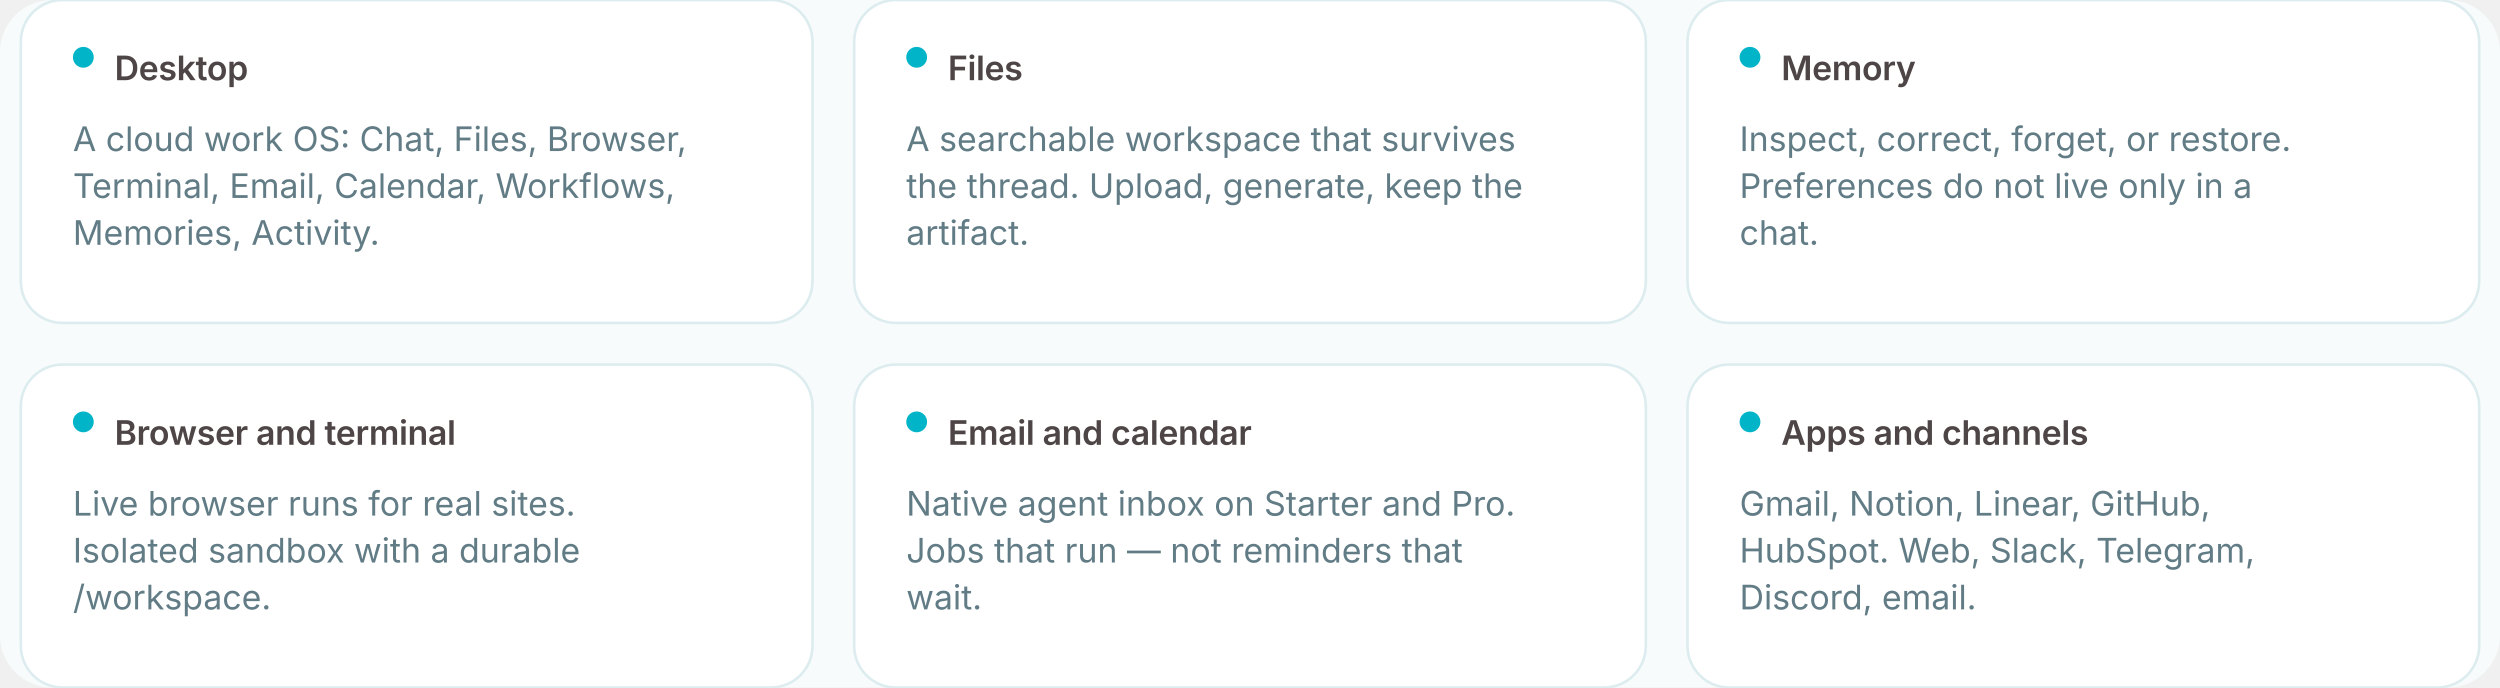
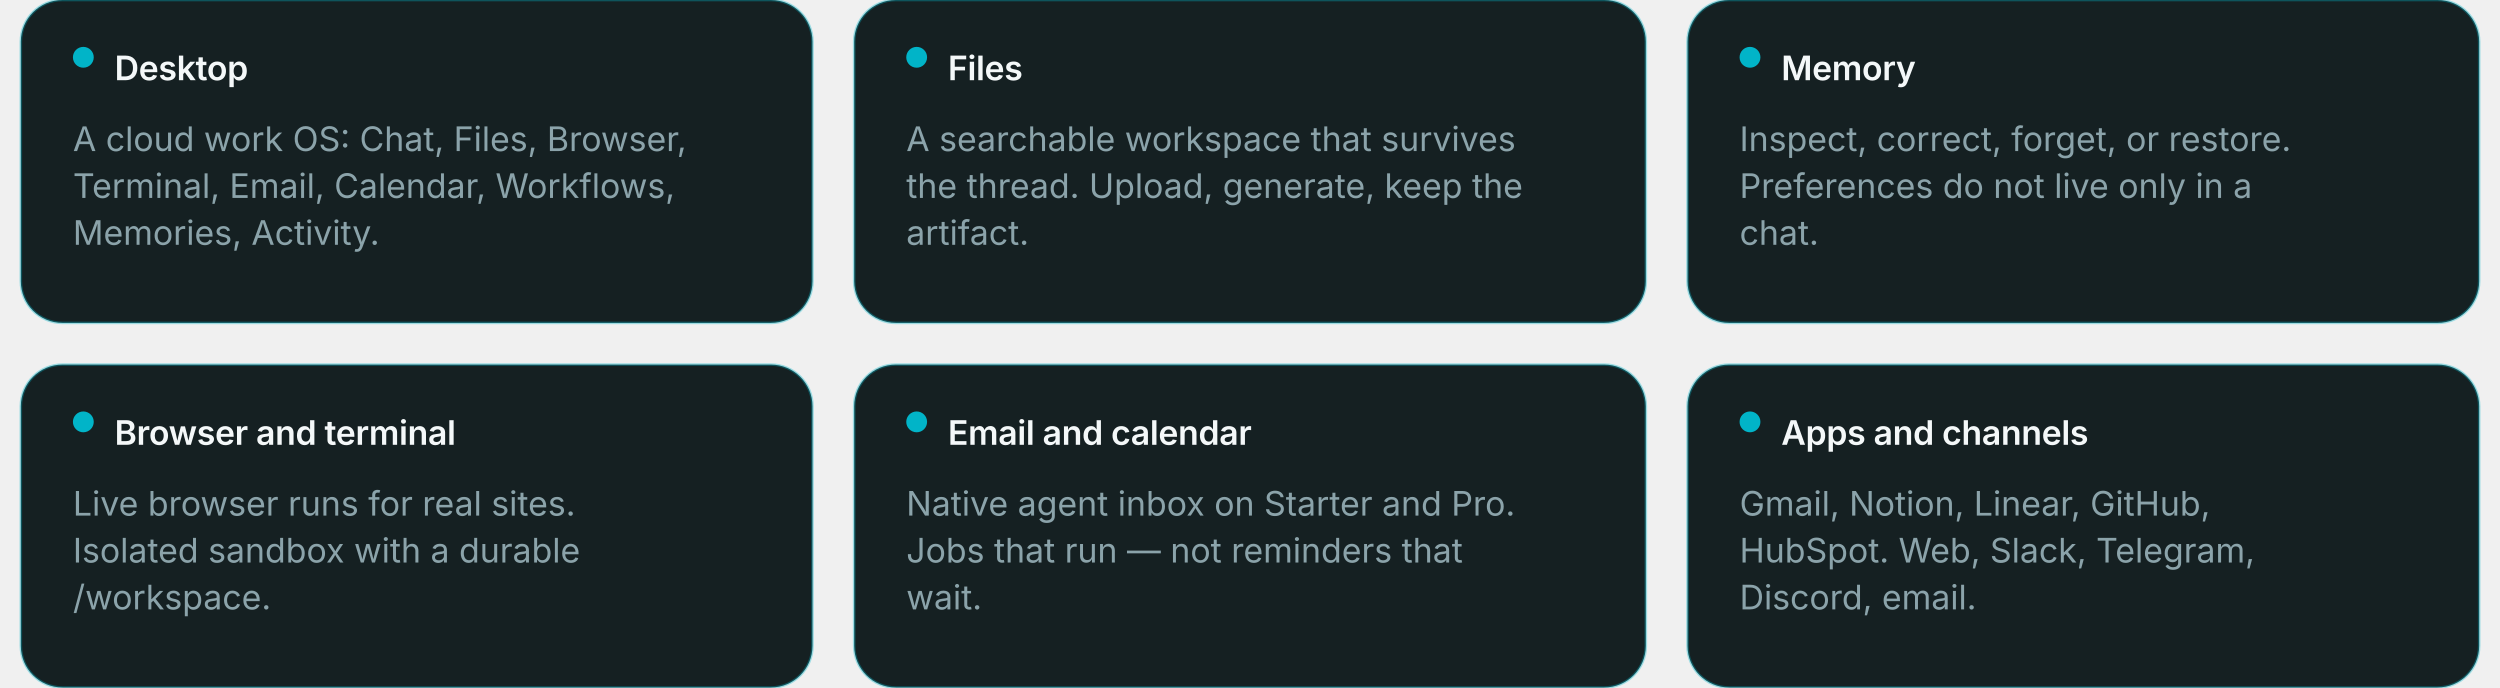
<svg xmlns="http://www.w3.org/2000/svg" width="960" height="264" viewBox="0 0 960 264" role="img" aria-label="The Construct workstation">
-   <rect width="960" height="264" rx="20" fill="#F7FBFC" />
  <g transform="translate(8.0,0)">
-     <rect width="304" height="124" rx="16" fill="#FFFFFF" stroke="#DCECEF" />
+     <rect width="304" height="124" rx="16" fill="#152022" stroke="#01b4c8" stroke-opacity="0.35" />
    <rect x="20" y="18" width="8" height="8" rx="4" fill="#01b4c8" />
-     <text x="36" y="26" dominant-baseline="middle" font-family="-apple-system, BlinkMacSystemFont, 'Segoe UI', system-ui, sans-serif" font-size="13" font-weight="600" letter-spacing="-0.01em" fill="#4e4646">Desktop</text>
-     <text x="20" y="58" font-family="-apple-system, BlinkMacSystemFont, 'Segoe UI', system-ui, sans-serif" font-size="13" fill="#627c86">A cloud work OS: Chat, Files, Browser,</text>
-     <text x="20" y="76" font-family="-apple-system, BlinkMacSystemFont, 'Segoe UI', system-ui, sans-serif" font-size="13" fill="#627c86">Terminal, Email, Calendar, Workflows,</text>
-     <text x="20" y="94" font-family="-apple-system, BlinkMacSystemFont, 'Segoe UI', system-ui, sans-serif" font-size="13" fill="#627c86">Memories, Activity.</text>
+     <text x="36" y="26" dominant-baseline="middle" font-family="-apple-system, BlinkMacSystemFont, 'Segoe UI', system-ui, sans-serif" font-size="13" font-weight="600" letter-spacing="-0.01em" fill="#F4F8F9">Desktop</text>
+     <text x="20" y="58" font-family="-apple-system, BlinkMacSystemFont, 'Segoe UI', system-ui, sans-serif" font-size="13" fill="#8BA3AA">A cloud work OS: Chat, Files, Browser,</text>
+     <text x="20" y="76" font-family="-apple-system, BlinkMacSystemFont, 'Segoe UI', system-ui, sans-serif" font-size="13" fill="#8BA3AA">Terminal, Email, Calendar, Workflows,</text>
+     <text x="20" y="94" font-family="-apple-system, BlinkMacSystemFont, 'Segoe UI', system-ui, sans-serif" font-size="13" fill="#8BA3AA">Memories, Activity.</text>
  </g>
  <g transform="translate(328.0,0)">
-     <rect width="304" height="124" rx="16" fill="#FFFFFF" stroke="#DCECEF" />
+     <rect width="304" height="124" rx="16" fill="#152022" stroke="#01b4c8" stroke-opacity="0.35" />
    <rect x="20" y="18" width="8" height="8" rx="4" fill="#01b4c8" />
-     <text x="36" y="26" dominant-baseline="middle" font-family="-apple-system, BlinkMacSystemFont, 'Segoe UI', system-ui, sans-serif" font-size="13" font-weight="600" letter-spacing="-0.01em" fill="#4e4646">Files</text>
-     <text x="20" y="58" font-family="-apple-system, BlinkMacSystemFont, 'Segoe UI', system-ui, sans-serif" font-size="13" fill="#627c86">A searchable workspace that survives</text>
-     <text x="20" y="76" font-family="-apple-system, BlinkMacSystemFont, 'Segoe UI', system-ui, sans-serif" font-size="13" fill="#627c86">the thread. Upload, generate, keep the</text>
-     <text x="20" y="94" font-family="-apple-system, BlinkMacSystemFont, 'Segoe UI', system-ui, sans-serif" font-size="13" fill="#627c86">artifact.</text>
+     <text x="36" y="26" dominant-baseline="middle" font-family="-apple-system, BlinkMacSystemFont, 'Segoe UI', system-ui, sans-serif" font-size="13" font-weight="600" letter-spacing="-0.01em" fill="#F4F8F9">Files</text>
+     <text x="20" y="58" font-family="-apple-system, BlinkMacSystemFont, 'Segoe UI', system-ui, sans-serif" font-size="13" fill="#8BA3AA">A searchable workspace that survives</text>
+     <text x="20" y="76" font-family="-apple-system, BlinkMacSystemFont, 'Segoe UI', system-ui, sans-serif" font-size="13" fill="#8BA3AA">the thread. Upload, generate, keep the</text>
+     <text x="20" y="94" font-family="-apple-system, BlinkMacSystemFont, 'Segoe UI', system-ui, sans-serif" font-size="13" fill="#8BA3AA">artifact.</text>
  </g>
  <g transform="translate(648.0,0)">
-     <rect width="304" height="124" rx="16" fill="#FFFFFF" stroke="#DCECEF" />
+     <rect width="304" height="124" rx="16" fill="#152022" stroke="#01b4c8" stroke-opacity="0.35" />
    <rect x="20" y="18" width="8" height="8" rx="4" fill="#01b4c8" />
-     <text x="36" y="26" dominant-baseline="middle" font-family="-apple-system, BlinkMacSystemFont, 'Segoe UI', system-ui, sans-serif" font-size="13" font-weight="600" letter-spacing="-0.01em" fill="#4e4646">Memory</text>
-     <text x="20" y="58" font-family="-apple-system, BlinkMacSystemFont, 'Segoe UI', system-ui, sans-serif" font-size="13" fill="#627c86">Inspect, correct, forget, or restore.</text>
-     <text x="20" y="76" font-family="-apple-system, BlinkMacSystemFont, 'Segoe UI', system-ui, sans-serif" font-size="13" fill="#627c86">Preferences do not live only in a</text>
-     <text x="20" y="94" font-family="-apple-system, BlinkMacSystemFont, 'Segoe UI', system-ui, sans-serif" font-size="13" fill="#627c86">chat.</text>
+     <text x="36" y="26" dominant-baseline="middle" font-family="-apple-system, BlinkMacSystemFont, 'Segoe UI', system-ui, sans-serif" font-size="13" font-weight="600" letter-spacing="-0.01em" fill="#F4F8F9">Memory</text>
+     <text x="20" y="58" font-family="-apple-system, BlinkMacSystemFont, 'Segoe UI', system-ui, sans-serif" font-size="13" fill="#8BA3AA">Inspect, correct, forget, or restore.</text>
+     <text x="20" y="76" font-family="-apple-system, BlinkMacSystemFont, 'Segoe UI', system-ui, sans-serif" font-size="13" fill="#8BA3AA">Preferences do not live only in a</text>
+     <text x="20" y="94" font-family="-apple-system, BlinkMacSystemFont, 'Segoe UI', system-ui, sans-serif" font-size="13" fill="#8BA3AA">chat.</text>
  </g>
  <g transform="translate(8.0,140)">
-     <rect width="304" height="124" rx="16" fill="#FFFFFF" stroke="#DCECEF" />
+     <rect width="304" height="124" rx="16" fill="#152022" stroke="#01b4c8" stroke-opacity="0.35" />
    <rect x="20" y="18" width="8" height="8" rx="4" fill="#01b4c8" />
-     <text x="36" y="26" dominant-baseline="middle" font-family="-apple-system, BlinkMacSystemFont, 'Segoe UI', system-ui, sans-serif" font-size="13" font-weight="600" letter-spacing="-0.01em" fill="#4e4646">Browser and terminal</text>
-     <text x="20" y="58" font-family="-apple-system, BlinkMacSystemFont, 'Segoe UI', system-ui, sans-serif" font-size="13" fill="#627c86">Live browser runs for real sites.</text>
-     <text x="20" y="76" font-family="-apple-system, BlinkMacSystemFont, 'Segoe UI', system-ui, sans-serif" font-size="13" fill="#627c86">Isolated sandbox with a durable</text>
-     <text x="20" y="94" font-family="-apple-system, BlinkMacSystemFont, 'Segoe UI', system-ui, sans-serif" font-size="13" fill="#627c86">/workspace.</text>
+     <text x="36" y="26" dominant-baseline="middle" font-family="-apple-system, BlinkMacSystemFont, 'Segoe UI', system-ui, sans-serif" font-size="13" font-weight="600" letter-spacing="-0.01em" fill="#F4F8F9">Browser and terminal</text>
+     <text x="20" y="58" font-family="-apple-system, BlinkMacSystemFont, 'Segoe UI', system-ui, sans-serif" font-size="13" fill="#8BA3AA">Live browser runs for real sites.</text>
+     <text x="20" y="76" font-family="-apple-system, BlinkMacSystemFont, 'Segoe UI', system-ui, sans-serif" font-size="13" fill="#8BA3AA">Isolated sandbox with a durable</text>
+     <text x="20" y="94" font-family="-apple-system, BlinkMacSystemFont, 'Segoe UI', system-ui, sans-serif" font-size="13" fill="#8BA3AA">/workspace.</text>
  </g>
  <g transform="translate(328.0,140)">
-     <rect width="304" height="124" rx="16" fill="#FFFFFF" stroke="#DCECEF" />
+     <rect width="304" height="124" rx="16" fill="#152022" stroke="#01b4c8" stroke-opacity="0.35" />
    <rect x="20" y="18" width="8" height="8" rx="4" fill="#01b4c8" />
-     <text x="36" y="26" dominant-baseline="middle" font-family="-apple-system, BlinkMacSystemFont, 'Segoe UI', system-ui, sans-serif" font-size="13" font-weight="600" letter-spacing="-0.01em" fill="#4e4646">Email and calendar</text>
-     <text x="20" y="58" font-family="-apple-system, BlinkMacSystemFont, 'Segoe UI', system-ui, sans-serif" font-size="13" fill="#627c86">Native agent inbox on Starter and Pro.</text>
-     <text x="20" y="76" font-family="-apple-system, BlinkMacSystemFont, 'Segoe UI', system-ui, sans-serif" font-size="13" fill="#627c86">Jobs that run — not reminders that</text>
-     <text x="20" y="94" font-family="-apple-system, BlinkMacSystemFont, 'Segoe UI', system-ui, sans-serif" font-size="13" fill="#627c86">wait.</text>
+     <text x="36" y="26" dominant-baseline="middle" font-family="-apple-system, BlinkMacSystemFont, 'Segoe UI', system-ui, sans-serif" font-size="13" font-weight="600" letter-spacing="-0.01em" fill="#F4F8F9">Email and calendar</text>
+     <text x="20" y="58" font-family="-apple-system, BlinkMacSystemFont, 'Segoe UI', system-ui, sans-serif" font-size="13" fill="#8BA3AA">Native agent inbox on Starter and Pro.</text>
+     <text x="20" y="76" font-family="-apple-system, BlinkMacSystemFont, 'Segoe UI', system-ui, sans-serif" font-size="13" fill="#8BA3AA">Jobs that run — not reminders that</text>
+     <text x="20" y="94" font-family="-apple-system, BlinkMacSystemFont, 'Segoe UI', system-ui, sans-serif" font-size="13" fill="#8BA3AA">wait.</text>
  </g>
  <g transform="translate(648.0,140)">
-     <rect width="304" height="124" rx="16" fill="#FFFFFF" stroke="#DCECEF" />
+     <rect width="304" height="124" rx="16" fill="#152022" stroke="#01b4c8" stroke-opacity="0.35" />
    <rect x="20" y="18" width="8" height="8" rx="4" fill="#01b4c8" />
-     <text x="36" y="26" dominant-baseline="middle" font-family="-apple-system, BlinkMacSystemFont, 'Segoe UI', system-ui, sans-serif" font-size="13" font-weight="600" letter-spacing="-0.01em" fill="#4e4646">Apps and channels</text>
-     <text x="20" y="58" font-family="-apple-system, BlinkMacSystemFont, 'Segoe UI', system-ui, sans-serif" font-size="13" fill="#627c86">Gmail, Notion, Linear, GitHub,</text>
-     <text x="20" y="76" font-family="-apple-system, BlinkMacSystemFont, 'Segoe UI', system-ui, sans-serif" font-size="13" fill="#627c86">HubSpot. Web, Slack, Telegram,</text>
-     <text x="20" y="94" font-family="-apple-system, BlinkMacSystemFont, 'Segoe UI', system-ui, sans-serif" font-size="13" fill="#627c86">Discord, email.</text>
+     <text x="36" y="26" dominant-baseline="middle" font-family="-apple-system, BlinkMacSystemFont, 'Segoe UI', system-ui, sans-serif" font-size="13" font-weight="600" letter-spacing="-0.01em" fill="#F4F8F9">Apps and channels</text>
+     <text x="20" y="58" font-family="-apple-system, BlinkMacSystemFont, 'Segoe UI', system-ui, sans-serif" font-size="13" fill="#8BA3AA">Gmail, Notion, Linear, GitHub,</text>
+     <text x="20" y="76" font-family="-apple-system, BlinkMacSystemFont, 'Segoe UI', system-ui, sans-serif" font-size="13" fill="#8BA3AA">HubSpot. Web, Slack, Telegram,</text>
+     <text x="20" y="94" font-family="-apple-system, BlinkMacSystemFont, 'Segoe UI', system-ui, sans-serif" font-size="13" fill="#8BA3AA">Discord, email.</text>
  </g>
</svg>
